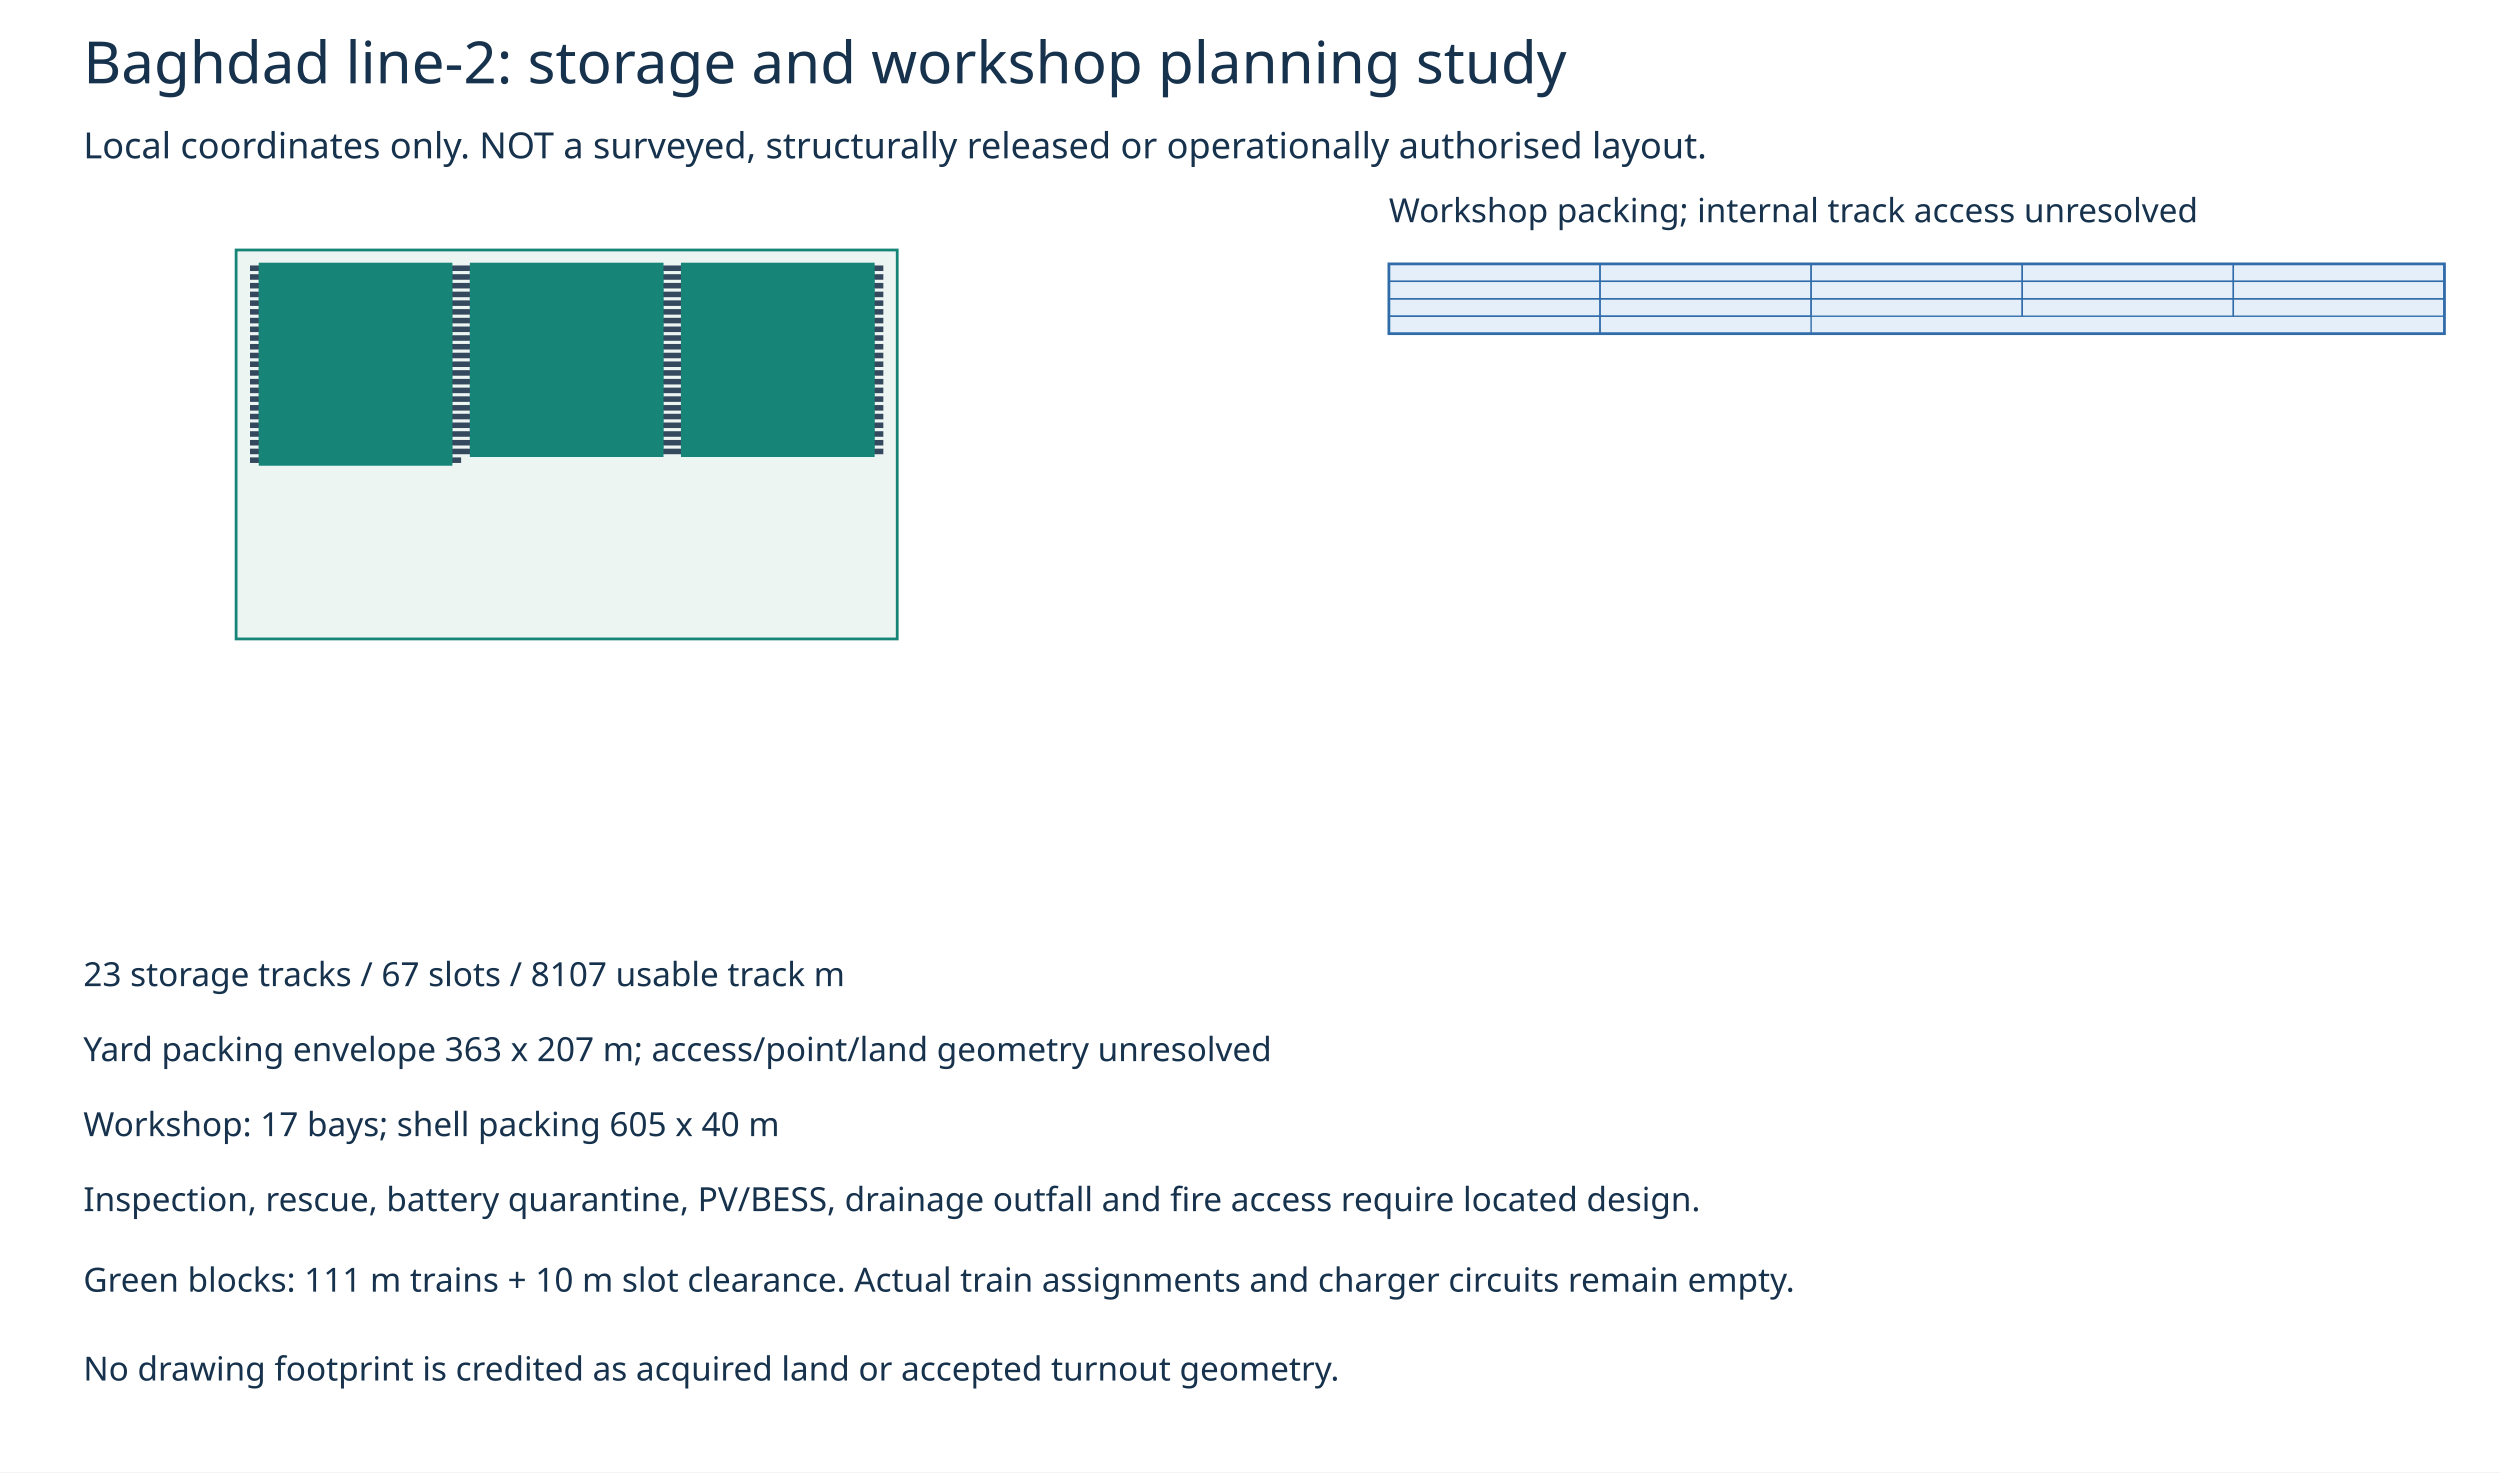
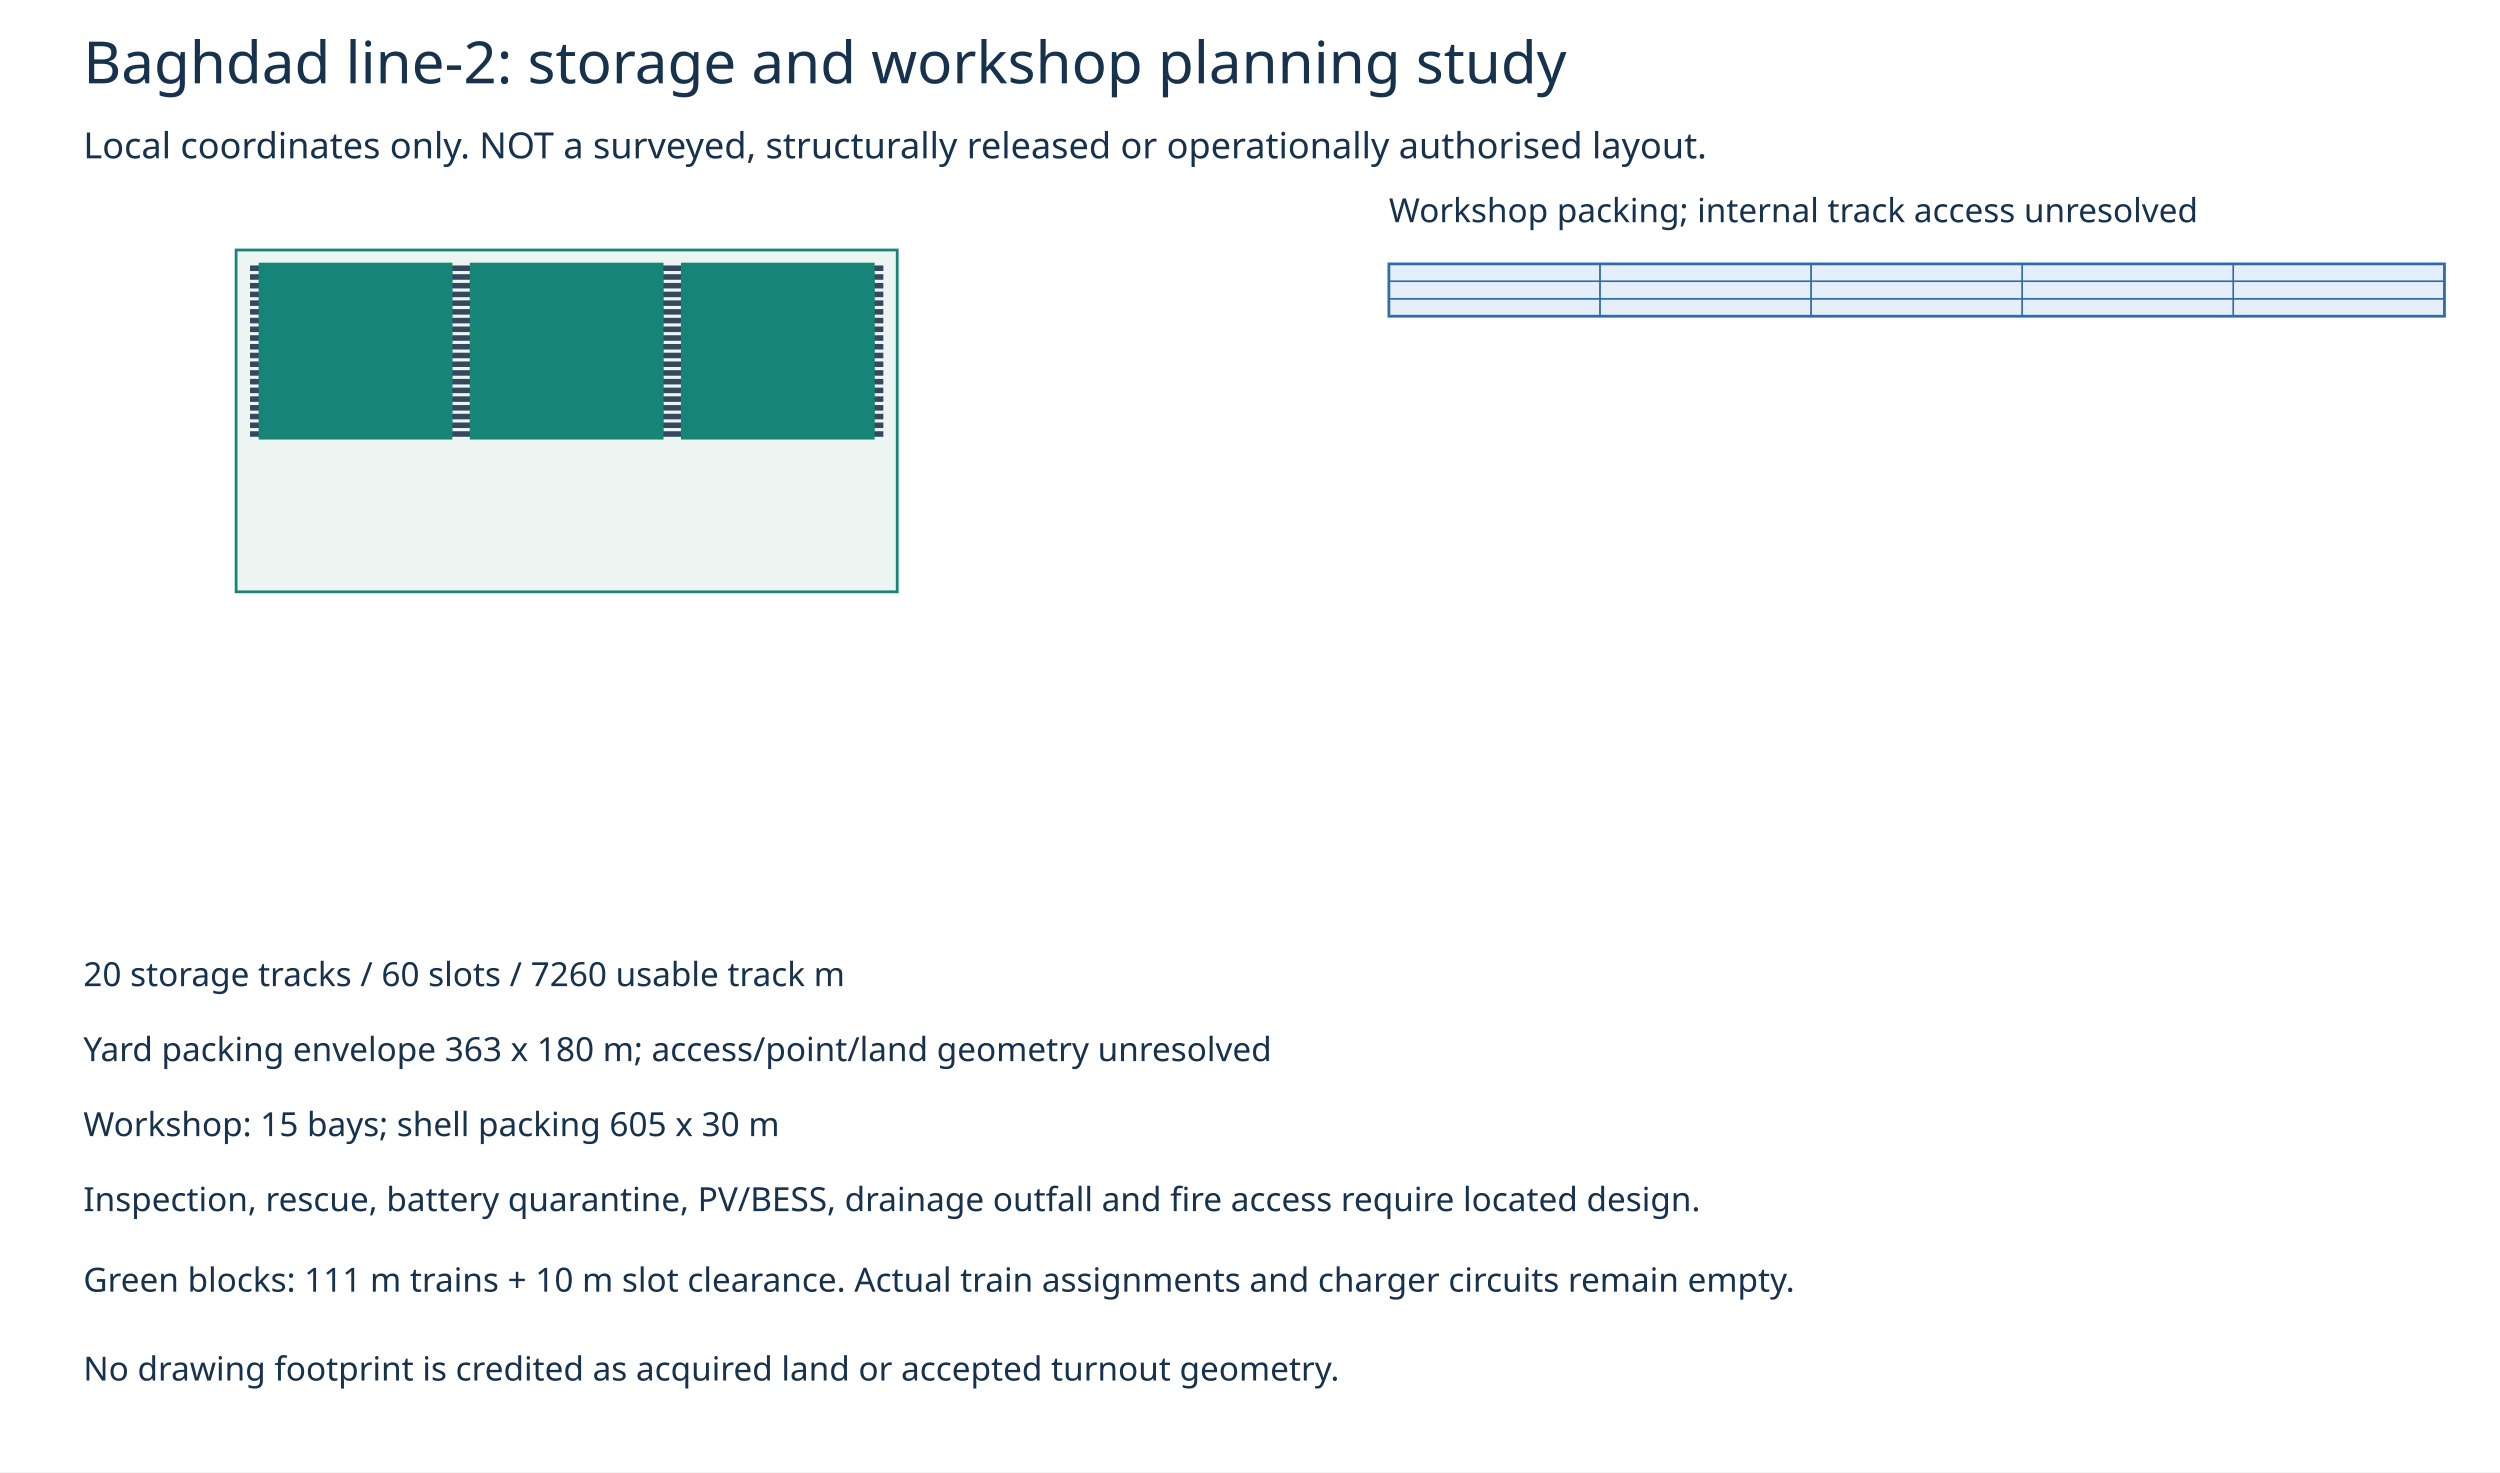
<svg xmlns="http://www.w3.org/2000/svg" width="900" height="530" viewBox="0 0 900 530">
  <rect width="900" height="530" fill="white" />
  <g font-family="sans-serif" fill="#17324d">
    <text x="30" y="30" font-size="21">Baghdad line-2: storage and workshop planning study</text>
    <text x="30" y="57" font-size="13">Local coordinates only. NOT a surveyed, structurally released or operationally authorised layout.</text>
-     <rect x="85" y="90" width="238.00" height="140.02" fill="#edf5f3" stroke="#168477" />
+     <rect x="85" y="90" width="238.00" height="123.06" fill="#edf5f3" stroke="#168477" />
    <path d="M90 96.57 H318.00" stroke="#34495e" stroke-width="2" />
    <rect x="93.14" y="94.57" width="69.72" height="4" fill="#168477" />
    <rect x="169.14" y="94.57" width="69.72" height="4" fill="#168477" />
    <rect x="245.14" y="94.57" width="69.72" height="4" fill="#168477" />
    <path d="M90 99.71 H318.00" stroke="#34495e" stroke-width="2" />
    <rect x="93.14" y="97.71" width="69.72" height="4" fill="#168477" />
    <rect x="169.14" y="97.71" width="69.72" height="4" fill="#168477" />
    <rect x="245.14" y="97.71" width="69.72" height="4" fill="#168477" />
    <path d="M90 102.85 H318.00" stroke="#34495e" stroke-width="2" />
    <rect x="93.14" y="100.85" width="69.72" height="4" fill="#168477" />
    <rect x="169.14" y="100.85" width="69.72" height="4" fill="#168477" />
    <rect x="245.14" y="100.85" width="69.72" height="4" fill="#168477" />
    <path d="M90 105.99 H318.00" stroke="#34495e" stroke-width="2" />
    <rect x="93.14" y="103.99" width="69.72" height="4" fill="#168477" />
    <rect x="169.14" y="103.99" width="69.72" height="4" fill="#168477" />
    <rect x="245.14" y="103.99" width="69.72" height="4" fill="#168477" />
    <path d="M90 109.13 H318.00" stroke="#34495e" stroke-width="2" />
    <rect x="93.14" y="107.13" width="69.72" height="4" fill="#168477" />
    <rect x="169.14" y="107.13" width="69.72" height="4" fill="#168477" />
    <rect x="245.14" y="107.13" width="69.72" height="4" fill="#168477" />
    <path d="M90 112.27 H318.00" stroke="#34495e" stroke-width="2" />
    <rect x="93.14" y="110.27" width="69.72" height="4" fill="#168477" />
    <rect x="169.14" y="110.27" width="69.72" height="4" fill="#168477" />
    <rect x="245.14" y="110.27" width="69.72" height="4" fill="#168477" />
    <path d="M90 115.41 H318.00" stroke="#34495e" stroke-width="2" />
    <rect x="93.14" y="113.41" width="69.72" height="4" fill="#168477" />
    <rect x="169.14" y="113.41" width="69.72" height="4" fill="#168477" />
    <rect x="245.14" y="113.41" width="69.72" height="4" fill="#168477" />
    <path d="M90 118.55 H318.00" stroke="#34495e" stroke-width="2" />
    <rect x="93.14" y="116.55" width="69.72" height="4" fill="#168477" />
    <rect x="169.14" y="116.55" width="69.72" height="4" fill="#168477" />
    <rect x="245.14" y="116.55" width="69.72" height="4" fill="#168477" />
    <path d="M90 121.69 H318.00" stroke="#34495e" stroke-width="2" />
    <rect x="93.14" y="119.69" width="69.72" height="4" fill="#168477" />
    <rect x="169.14" y="119.69" width="69.72" height="4" fill="#168477" />
    <rect x="245.14" y="119.69" width="69.72" height="4" fill="#168477" />
    <path d="M90 124.83 H318.00" stroke="#34495e" stroke-width="2" />
    <rect x="93.14" y="122.83" width="69.72" height="4" fill="#168477" />
    <rect x="169.14" y="122.83" width="69.72" height="4" fill="#168477" />
    <rect x="245.14" y="122.83" width="69.72" height="4" fill="#168477" />
    <path d="M90 127.98 H318.00" stroke="#34495e" stroke-width="2" />
    <rect x="93.14" y="125.98" width="69.72" height="4" fill="#168477" />
    <rect x="169.14" y="125.98" width="69.72" height="4" fill="#168477" />
    <rect x="245.14" y="125.98" width="69.72" height="4" fill="#168477" />
    <path d="M90 131.12 H318.00" stroke="#34495e" stroke-width="2" />
    <rect x="93.14" y="129.12" width="69.72" height="4" fill="#168477" />
    <rect x="169.14" y="129.12" width="69.72" height="4" fill="#168477" />
    <rect x="245.14" y="129.12" width="69.72" height="4" fill="#168477" />
    <path d="M90 134.26 H318.00" stroke="#34495e" stroke-width="2" />
    <rect x="93.14" y="132.26" width="69.72" height="4" fill="#168477" />
    <rect x="169.14" y="132.26" width="69.72" height="4" fill="#168477" />
    <rect x="245.14" y="132.26" width="69.72" height="4" fill="#168477" />
    <path d="M90 137.40 H318.00" stroke="#34495e" stroke-width="2" />
    <rect x="93.14" y="135.40" width="69.72" height="4" fill="#168477" />
    <rect x="169.14" y="135.40" width="69.72" height="4" fill="#168477" />
    <rect x="245.14" y="135.40" width="69.72" height="4" fill="#168477" />
    <path d="M90 140.54 H318.00" stroke="#34495e" stroke-width="2" />
    <rect x="93.14" y="138.54" width="69.72" height="4" fill="#168477" />
    <rect x="169.14" y="138.54" width="69.72" height="4" fill="#168477" />
    <rect x="245.14" y="138.54" width="69.72" height="4" fill="#168477" />
    <path d="M90 143.68 H318.00" stroke="#34495e" stroke-width="2" />
    <rect x="93.14" y="141.68" width="69.72" height="4" fill="#168477" />
    <rect x="169.14" y="141.68" width="69.72" height="4" fill="#168477" />
    <rect x="245.14" y="141.68" width="69.72" height="4" fill="#168477" />
    <path d="M90 146.82 H318.00" stroke="#34495e" stroke-width="2" />
    <rect x="93.14" y="144.82" width="69.72" height="4" fill="#168477" />
    <rect x="169.14" y="144.82" width="69.72" height="4" fill="#168477" />
    <rect x="245.14" y="144.82" width="69.72" height="4" fill="#168477" />
    <path d="M90 149.96 H318.00" stroke="#34495e" stroke-width="2" />
    <rect x="93.14" y="147.96" width="69.72" height="4" fill="#168477" />
    <rect x="169.14" y="147.96" width="69.72" height="4" fill="#168477" />
    <rect x="245.14" y="147.96" width="69.72" height="4" fill="#168477" />
    <path d="M90 153.10 H318.00" stroke="#34495e" stroke-width="2" />
    <rect x="93.14" y="151.10" width="69.72" height="4" fill="#168477" />
    <rect x="169.14" y="151.10" width="69.72" height="4" fill="#168477" />
    <rect x="245.14" y="151.10" width="69.72" height="4" fill="#168477" />
    <path d="M90 156.24 H318.00" stroke="#34495e" stroke-width="2" />
    <rect x="93.14" y="154.24" width="69.72" height="4" fill="#168477" />
    <rect x="169.14" y="154.24" width="69.72" height="4" fill="#168477" />
    <rect x="245.14" y="154.24" width="69.72" height="4" fill="#168477" />
-     <path d="M90 159.38 H318.00" stroke="#34495e" stroke-width="2" />
-     <rect x="93.14" y="157.38" width="69.72" height="4" fill="#168477" />
-     <rect x="169.14" y="157.38" width="69.72" height="4" fill="#168477" />
-     <rect x="245.14" y="157.38" width="69.72" height="4" fill="#168477" />
-     <path d="M90 162.52 H318.00" stroke="#34495e" stroke-width="2" />
-     <rect x="93.14" y="160.52" width="69.72" height="4" fill="#168477" />
-     <rect x="169.14" y="160.52" width="69.72" height="4" fill="#168477" />
-     <rect x="245.14" y="160.52" width="69.72" height="4" fill="#168477" />
-     <path d="M90 165.66 H166.00" stroke="#34495e" stroke-width="2" />
-     <rect x="93.14" y="163.66" width="69.72" height="4" fill="#168477" />
-     <rect x="500" y="95" width="380.00" height="25.12" fill="#e5effa" stroke="#316caa" />
+     <rect x="500" y="95" width="380.00" height="18.84" fill="#e5effa" stroke="#316caa" />
    <rect x="500.00" y="95.00" width="76.00" height="6.28" fill="none" stroke="#316caa" stroke-width="0.5" />
    <rect x="576.00" y="95.00" width="76.00" height="6.28" fill="none" stroke="#316caa" stroke-width="0.5" />
    <rect x="652.00" y="95.00" width="76.00" height="6.28" fill="none" stroke="#316caa" stroke-width="0.5" />
    <rect x="728.00" y="95.00" width="76.00" height="6.28" fill="none" stroke="#316caa" stroke-width="0.5" />
    <rect x="804.00" y="95.00" width="76.00" height="6.28" fill="none" stroke="#316caa" stroke-width="0.5" />
    <rect x="500.00" y="101.28" width="76.00" height="6.28" fill="none" stroke="#316caa" stroke-width="0.5" />
    <rect x="576.00" y="101.28" width="76.00" height="6.28" fill="none" stroke="#316caa" stroke-width="0.5" />
    <rect x="652.00" y="101.28" width="76.00" height="6.28" fill="none" stroke="#316caa" stroke-width="0.5" />
    <rect x="728.00" y="101.28" width="76.00" height="6.28" fill="none" stroke="#316caa" stroke-width="0.5" />
    <rect x="804.00" y="101.28" width="76.00" height="6.28" fill="none" stroke="#316caa" stroke-width="0.5" />
    <rect x="500.00" y="107.56" width="76.00" height="6.28" fill="none" stroke="#316caa" stroke-width="0.5" />
    <rect x="576.00" y="107.56" width="76.00" height="6.28" fill="none" stroke="#316caa" stroke-width="0.5" />
    <rect x="652.00" y="107.56" width="76.00" height="6.28" fill="none" stroke="#316caa" stroke-width="0.5" />
    <rect x="728.00" y="107.56" width="76.00" height="6.28" fill="none" stroke="#316caa" stroke-width="0.5" />
    <rect x="804.00" y="107.56" width="76.00" height="6.28" fill="none" stroke="#316caa" stroke-width="0.5" />
-     <rect x="500.00" y="113.84" width="76.00" height="6.28" fill="none" stroke="#316caa" stroke-width="0.5" />
-     <rect x="576.00" y="113.84" width="76.00" height="6.28" fill="none" stroke="#316caa" stroke-width="0.5" />
    <text x="500" y="80" font-size="12">Workshop packing; internal track access unresolved</text>
-     <text x="30" y="355">23 storage tracks / 67 slots / 8107 usable track m</text>
-     <text x="30" y="382">Yard packing envelope 363 x 207 m; access/point/land geometry unresolved</text>
-     <text x="30" y="409">Workshop: 17 bays; shell packing 605 x 40 m</text>
+     <text x="30" y="355">20 storage tracks / 60 slots / 7260 usable track m</text>
+     <text x="30" y="382">Yard packing envelope 363 x 180 m; access/point/land geometry unresolved</text>
+     <text x="30" y="409">Workshop: 15 bays; shell packing 605 x 30 m</text>
    <text x="30" y="436">Inspection, rescue, battery quarantine, PV/BESS, drainage outfall and fire access require located design.</text>
    <text x="30" y="465">Green blocks: 111 m trains + 10 m slot clearance. Actual train assignments and charger circuits remain empty.</text>
    <text x="30" y="497">No drawing footprint is credited as acquired land or accepted turnout geometry.</text>
  </g>
</svg>
